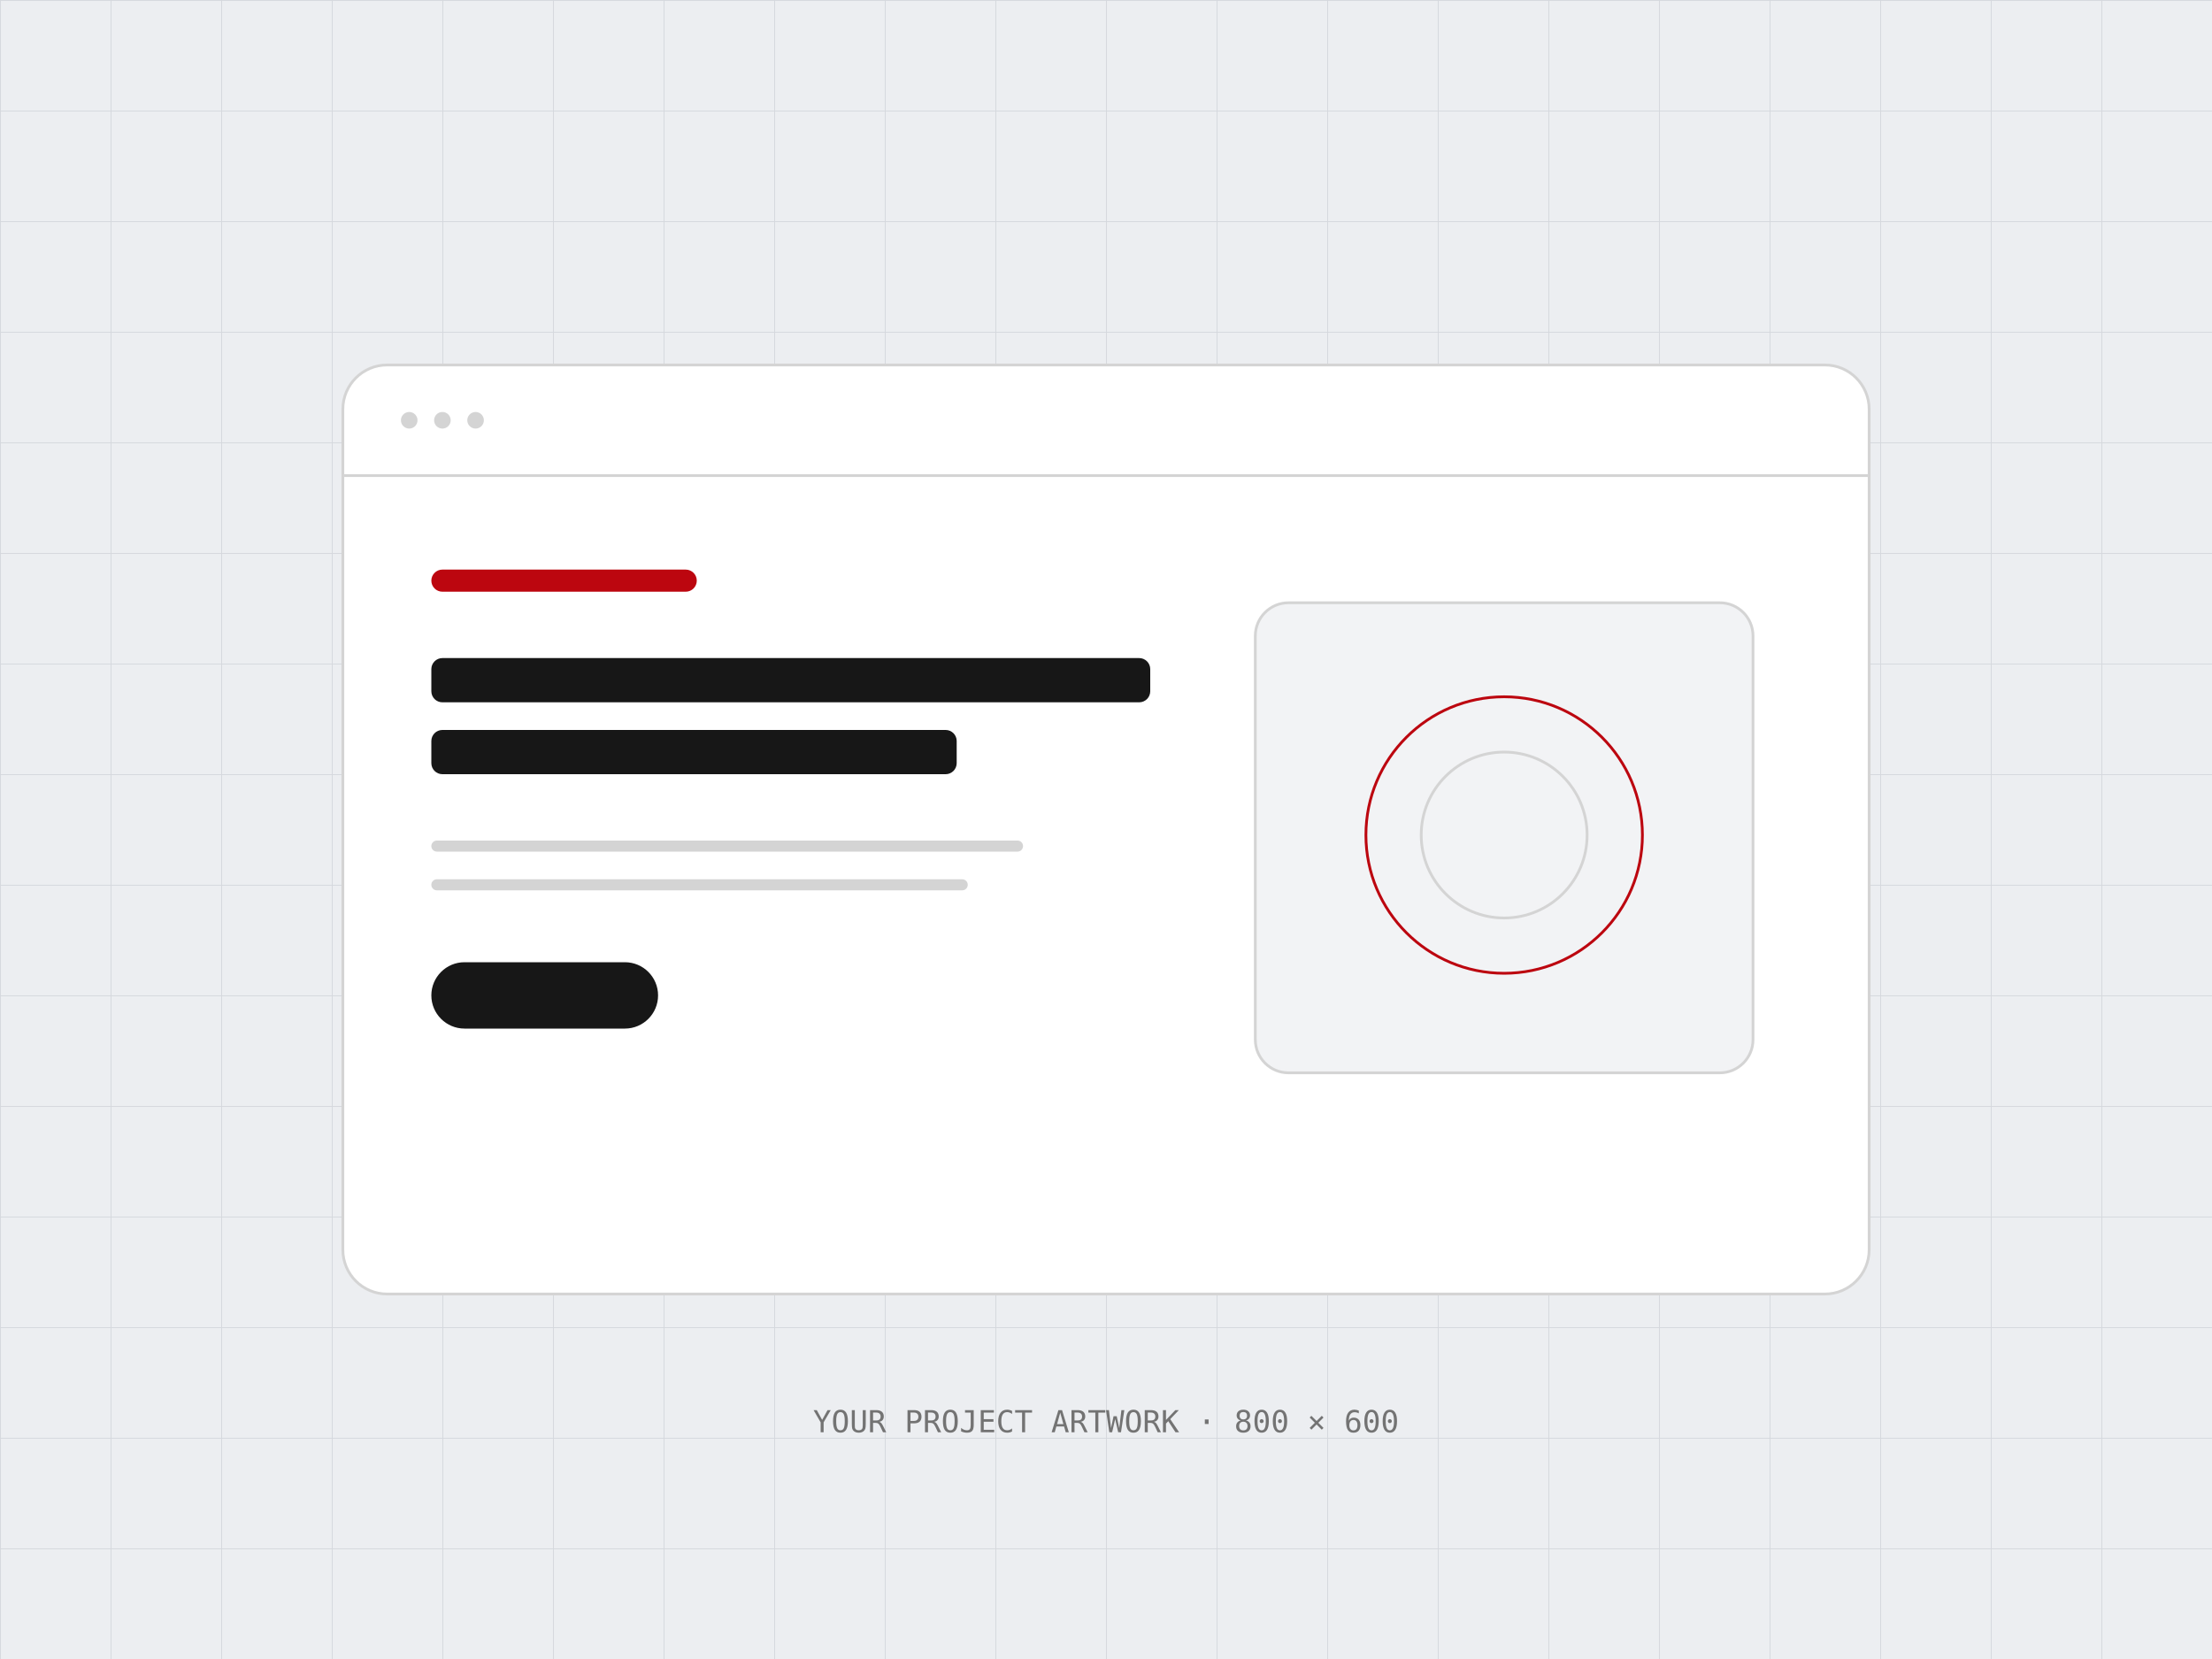
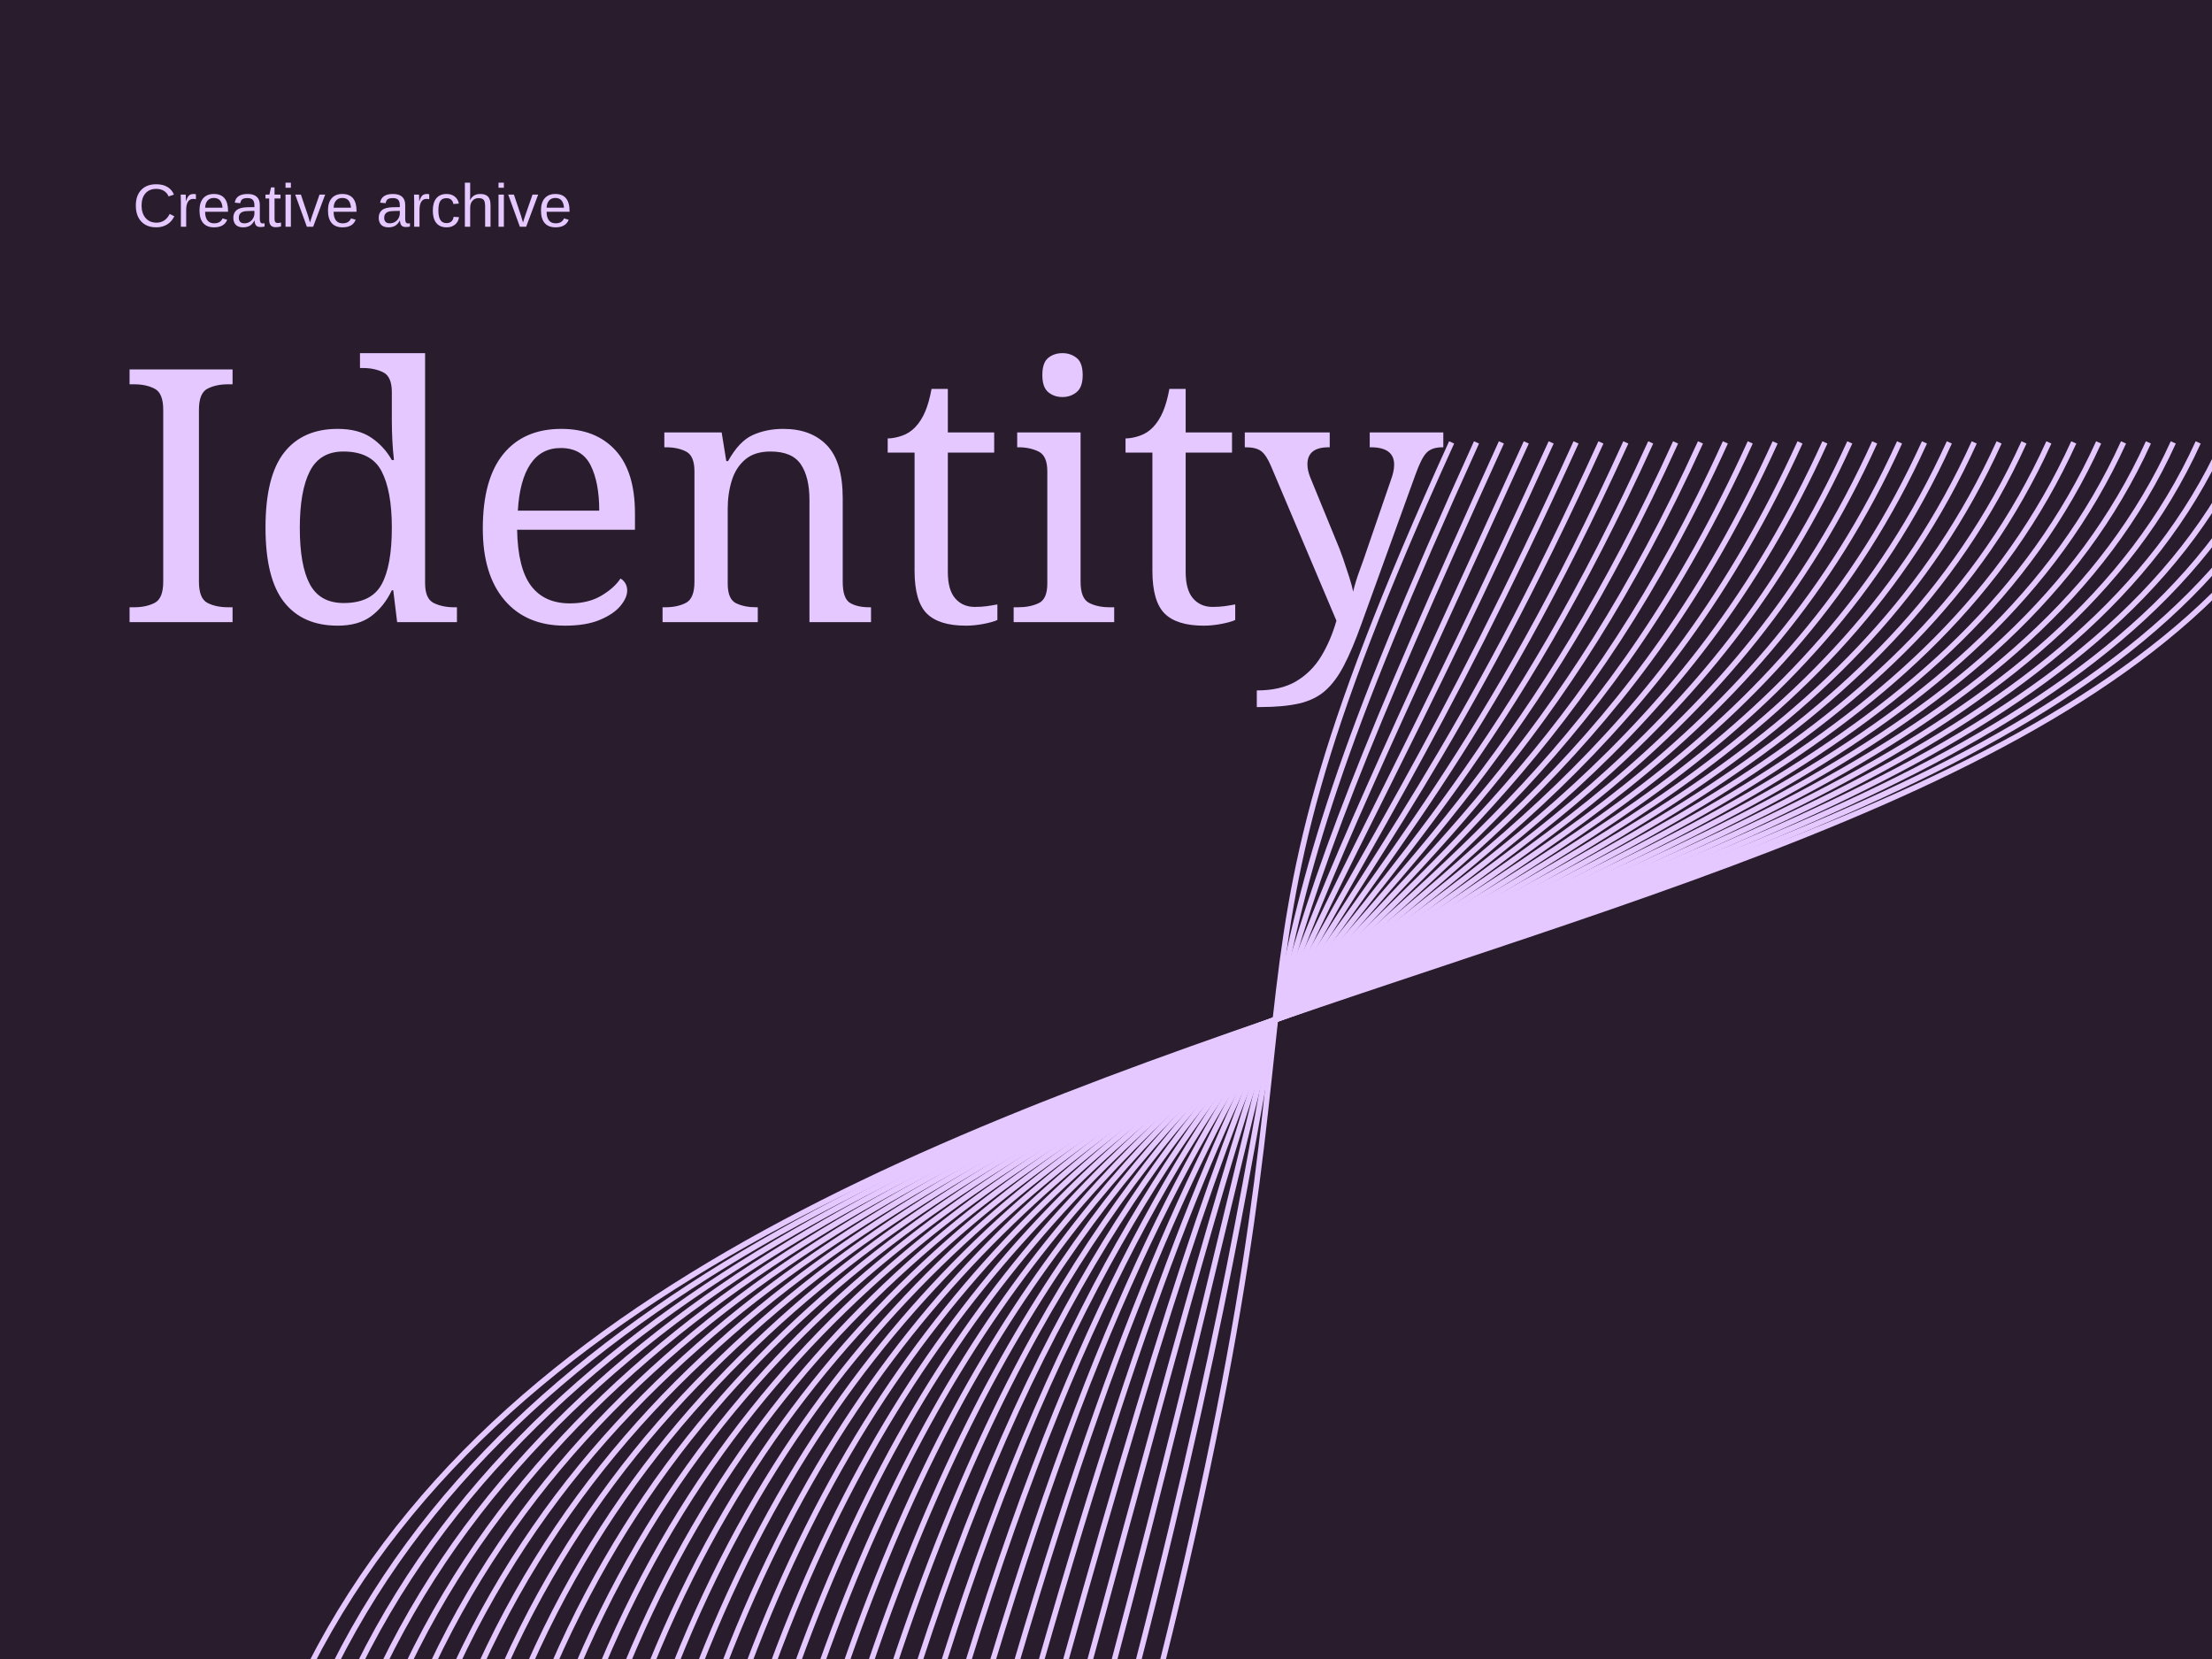
<svg xmlns="http://www.w3.org/2000/svg" width="800" height="600" viewBox="0 0 800 600">
-   <rect width="800" height="600" fill="#eceef1" />
-   <defs>
-     <pattern id="g" width="40" height="40" patternUnits="userSpaceOnUse">
-       <path d="M40 0H0V40" fill="none" stroke="#d5d8dd" stroke-width=".6" />
-     </pattern>
-   </defs>
-   <rect width="800" height="600" fill="url(#g)" />
-   <rect x="124" y="132" width="552" height="336" rx="16" fill="#fff" stroke="#d4d4d4" />
-   <path d="M124 172h552" stroke="#d4d4d4" />
-   <g fill="#d4d4d4">
-     <circle cx="148" cy="152" r="3" />
-     <circle cx="160" cy="152" r="3" />
-     <circle cx="172" cy="152" r="3" />
-   </g>
-   <rect x="156" y="206" width="96" height="8" rx="4" fill="#bc060f" />
-   <rect x="156" y="238" width="260" height="16" rx="4" fill="#171717" />
-   <rect x="156" y="264" width="190" height="16" rx="4" fill="#171717" />
-   <rect x="156" y="304" width="214" height="4" rx="2" fill="#d4d4d4" />
-   <rect x="156" y="318" width="194" height="4" rx="2" fill="#d4d4d4" />
-   <rect x="156" y="348" width="82" height="24" rx="12" fill="#171717" />
-   <rect x="454" y="218" width="180" height="170" rx="12" fill="#f2f3f5" stroke="#d4d4d4" />
-   <circle cx="544" cy="302" r="50" fill="none" stroke="#bc060f" />
-   <circle cx="544" cy="302" r="30" fill="none" stroke="#d4d4d4" />
-   <text x="400" y="518" text-anchor="middle" fill="#737373" font-family="monospace" font-size="11">YOUR PROJECT ARTWORK · 800 × 600</text>
+   <rect width="800" height="600" fill="#291c2d" />
+   <path d="M90 660 C180 330 740 380 840 160" fill="none" stroke="#e4c8ff" stroke-width="2" />
+   <path d="M99 660 C189 330 731 380 831 160" fill="none" stroke="#e4c8ff" stroke-width="2" />
+   <path d="M108 660 C198 330 722 380 822 160" fill="none" stroke="#e4c8ff" stroke-width="2" />
+   <path d="M117 660 C207 330 713 380 813 160" fill="none" stroke="#e4c8ff" stroke-width="2" />
+   <path d="M126 660 C216 330 704 380 804 160" fill="none" stroke="#e4c8ff" stroke-width="2" />
+   <path d="M135 660 C225 330 695 380 795 160" fill="none" stroke="#e4c8ff" stroke-width="2" />
+   <path d="M144 660 C234 330 686 380 786 160" fill="none" stroke="#e4c8ff" stroke-width="2" />
+   <path d="M153 660 C243 330 677 380 777 160" fill="none" stroke="#e4c8ff" stroke-width="2" />
+   <path d="M162 660 C252 330 668 380 768 160" fill="none" stroke="#e4c8ff" stroke-width="2" />
+   <path d="M171 660 C261 330 659 380 759 160" fill="none" stroke="#e4c8ff" stroke-width="2" />
+   <path d="M180 660 C270 330 650 380 750 160" fill="none" stroke="#e4c8ff" stroke-width="2" />
+   <path d="M189 660 C279 330 641 380 741 160" fill="none" stroke="#e4c8ff" stroke-width="2" />
+   <path d="M198 660 C288 330 632 380 732 160" fill="none" stroke="#e4c8ff" stroke-width="2" />
+   <path d="M207 660 C297 330 623 380 723 160" fill="none" stroke="#e4c8ff" stroke-width="2" />
+   <path d="M216 660 C306 330 614 380 714 160" fill="none" stroke="#e4c8ff" stroke-width="2" />
+   <path d="M225 660 C315 330 605 380 705 160" fill="none" stroke="#e4c8ff" stroke-width="2" />
+   <path d="M234 660 C324 330 596 380 696 160" fill="none" stroke="#e4c8ff" stroke-width="2" />
+   <path d="M243 660 C333 330 587 380 687 160" fill="none" stroke="#e4c8ff" stroke-width="2" />
+   <path d="M252 660 C342 330 578 380 678 160" fill="none" stroke="#e4c8ff" stroke-width="2" />
+   <path d="M261 660 C351 330 569 380 669 160" fill="none" stroke="#e4c8ff" stroke-width="2" />
+   <path d="M270 660 C360 330 560 380 660 160" fill="none" stroke="#e4c8ff" stroke-width="2" />
+   <path d="M279 660 C369 330 551 380 651 160" fill="none" stroke="#e4c8ff" stroke-width="2" />
+   <path d="M288 660 C378 330 542 380 642 160" fill="none" stroke="#e4c8ff" stroke-width="2" />
+   <path d="M297 660 C387 330 533 380 633 160" fill="none" stroke="#e4c8ff" stroke-width="2" />
+   <path d="M306 660 C396 330 524 380 624 160" fill="none" stroke="#e4c8ff" stroke-width="2" />
+   <path d="M315 660 C405 330 515 380 615 160" fill="none" stroke="#e4c8ff" stroke-width="2" />
+   <path d="M324 660 C414 330 506 380 606 160" fill="none" stroke="#e4c8ff" stroke-width="2" />
+   <path d="M333 660 C423 330 497 380 597 160" fill="none" stroke="#e4c8ff" stroke-width="2" />
+   <path d="M342 660 C432 330 488 380 588 160" fill="none" stroke="#e4c8ff" stroke-width="2" />
+   <path d="M351 660 C441 330 479 380 579 160" fill="none" stroke="#e4c8ff" stroke-width="2" />
+   <path d="M360 660 C450 330 470 380 570 160" fill="none" stroke="#e4c8ff" stroke-width="2" />
+   <path d="M369 660 C459 330 461 380 561 160" fill="none" stroke="#e4c8ff" stroke-width="2" />
+   <path d="M378 660 C468 330 452 380 552 160" fill="none" stroke="#e4c8ff" stroke-width="2" />
+   <path d="M387 660 C477 330 443 380 543 160" fill="none" stroke="#e4c8ff" stroke-width="2" />
+   <path d="M396 660 C486 330 434 380 534 160" fill="none" stroke="#e4c8ff" stroke-width="2" />
+   <path d="M405 660 C495 330 425 380 525 160" fill="none" stroke="#e4c8ff" stroke-width="2" />
+   <text x="48" y="82" font-family="Arial,sans-serif" font-size="22" fill="#e4c8ff">Creative archive</text>
+   <text x="42" y="225" font-family="Georgia,serif" font-size="128" fill="#e4c8ff">Identity</text>
</svg>
